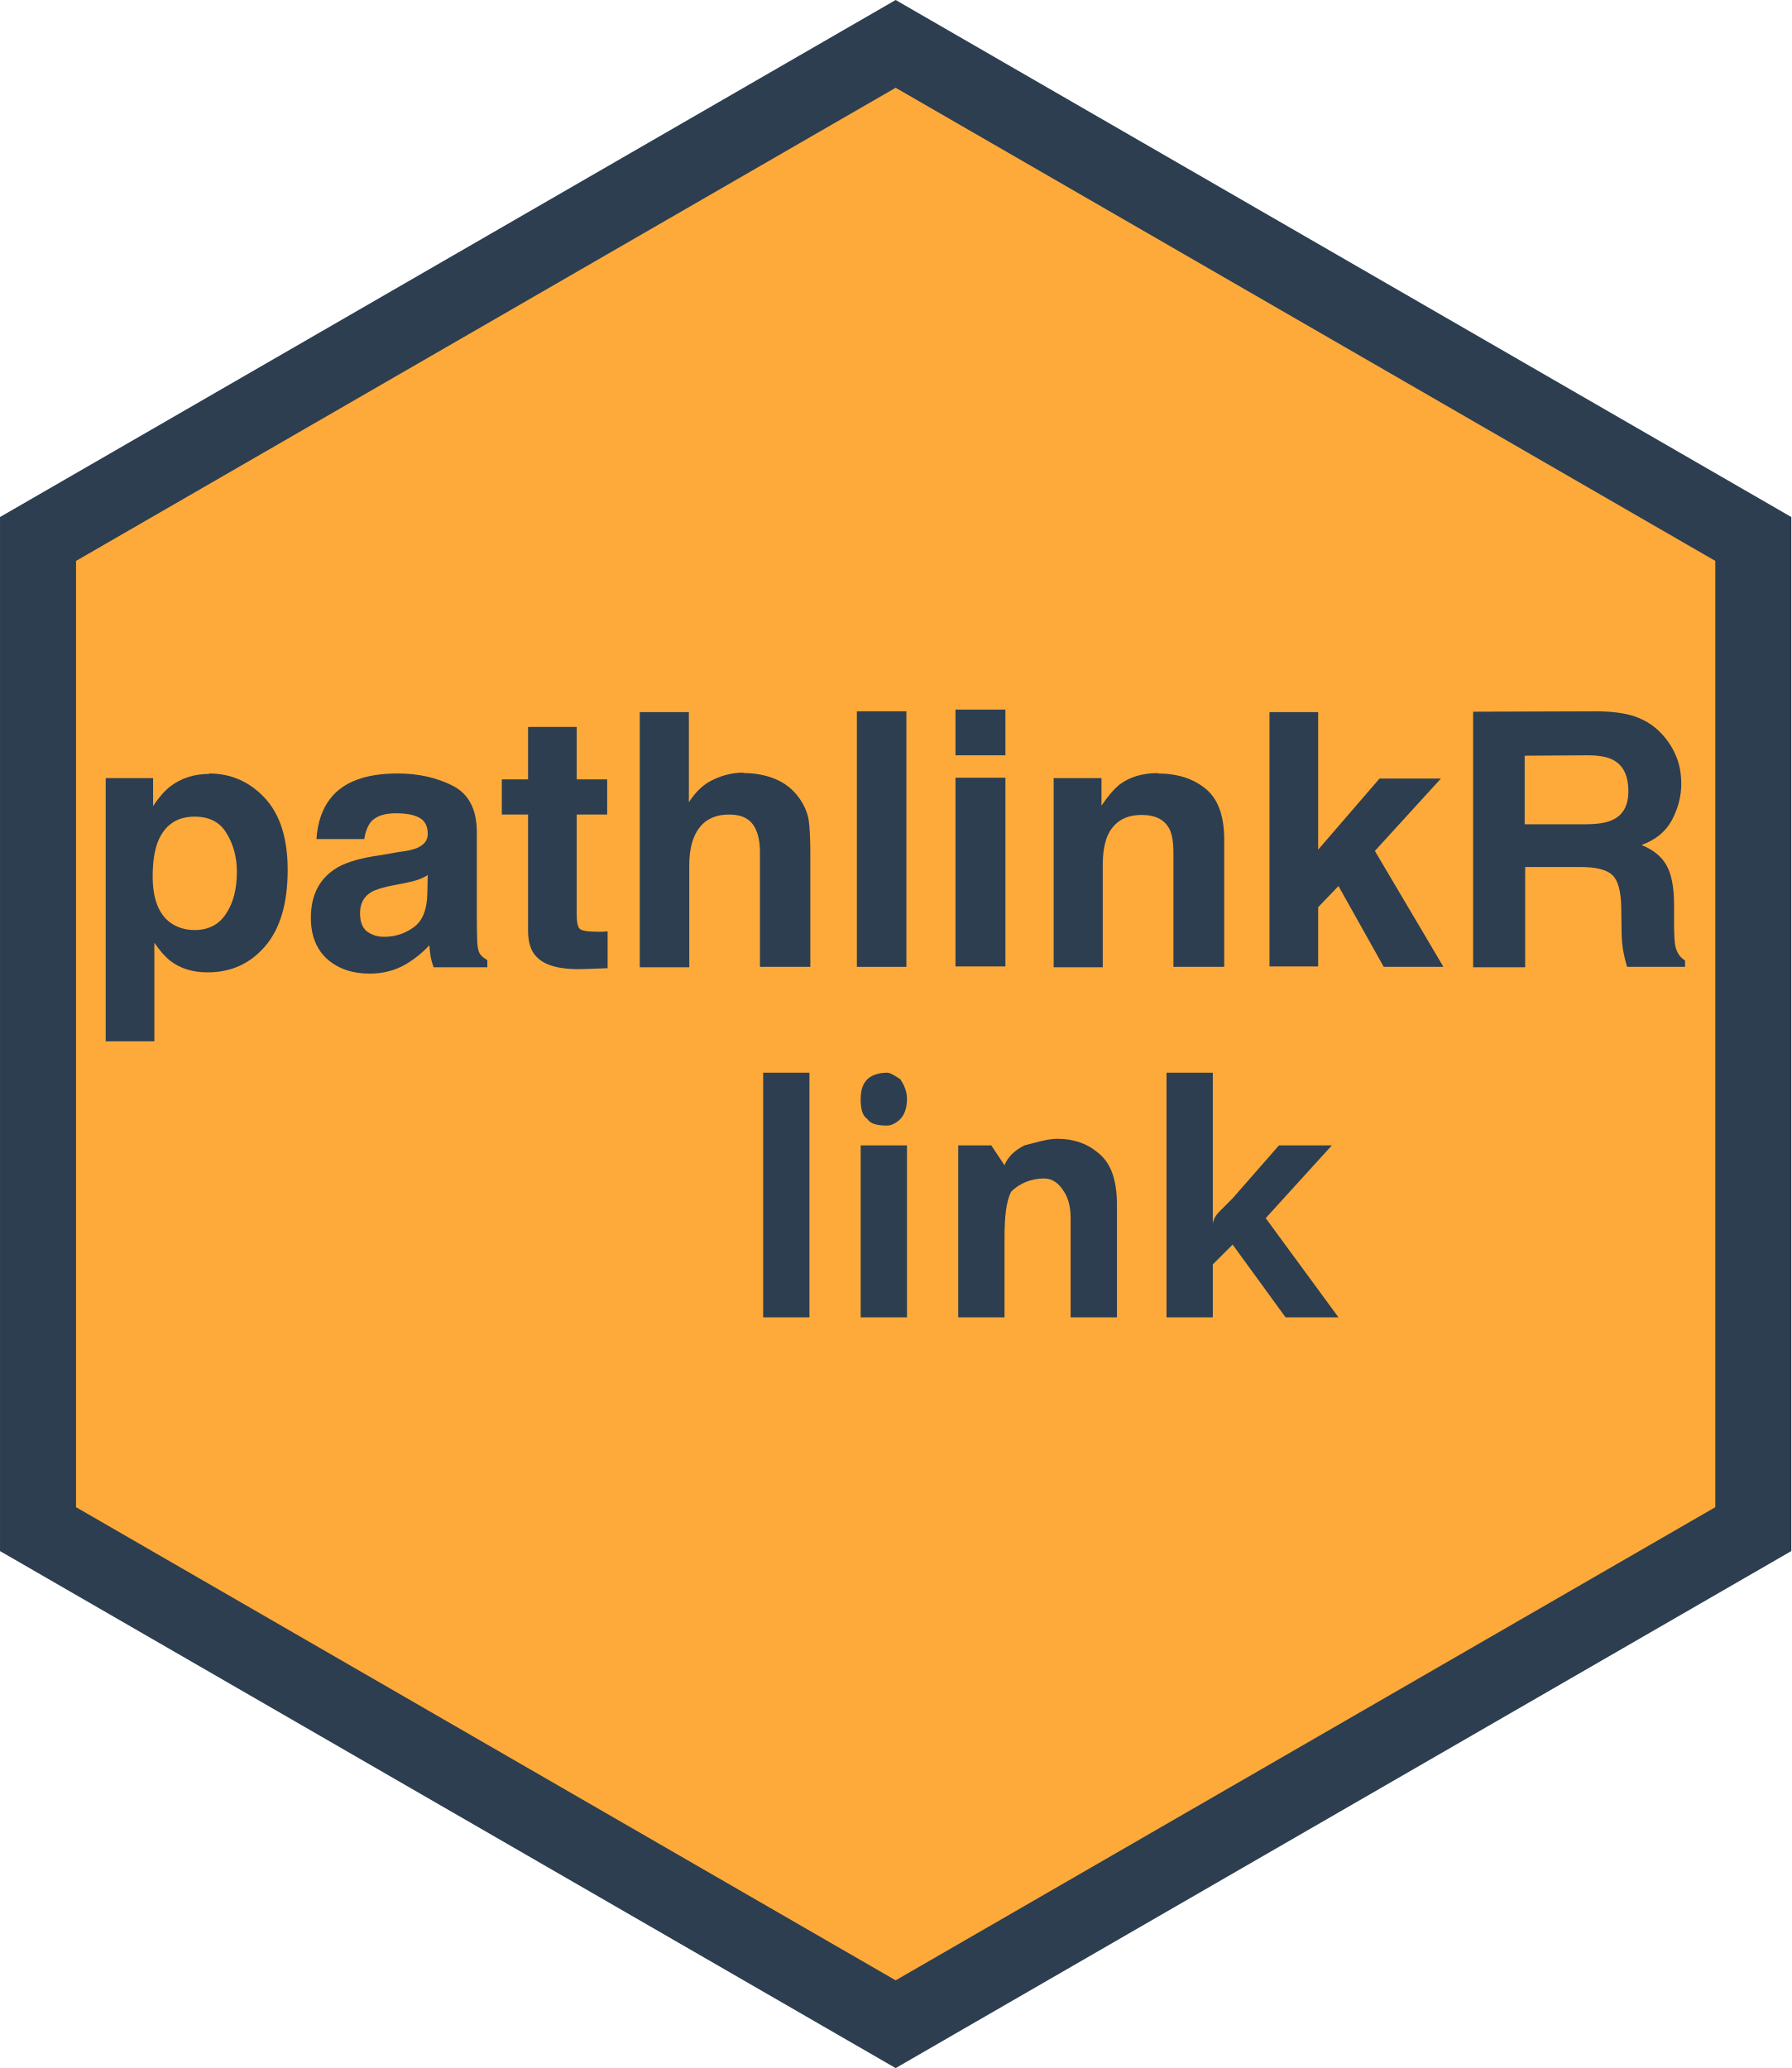
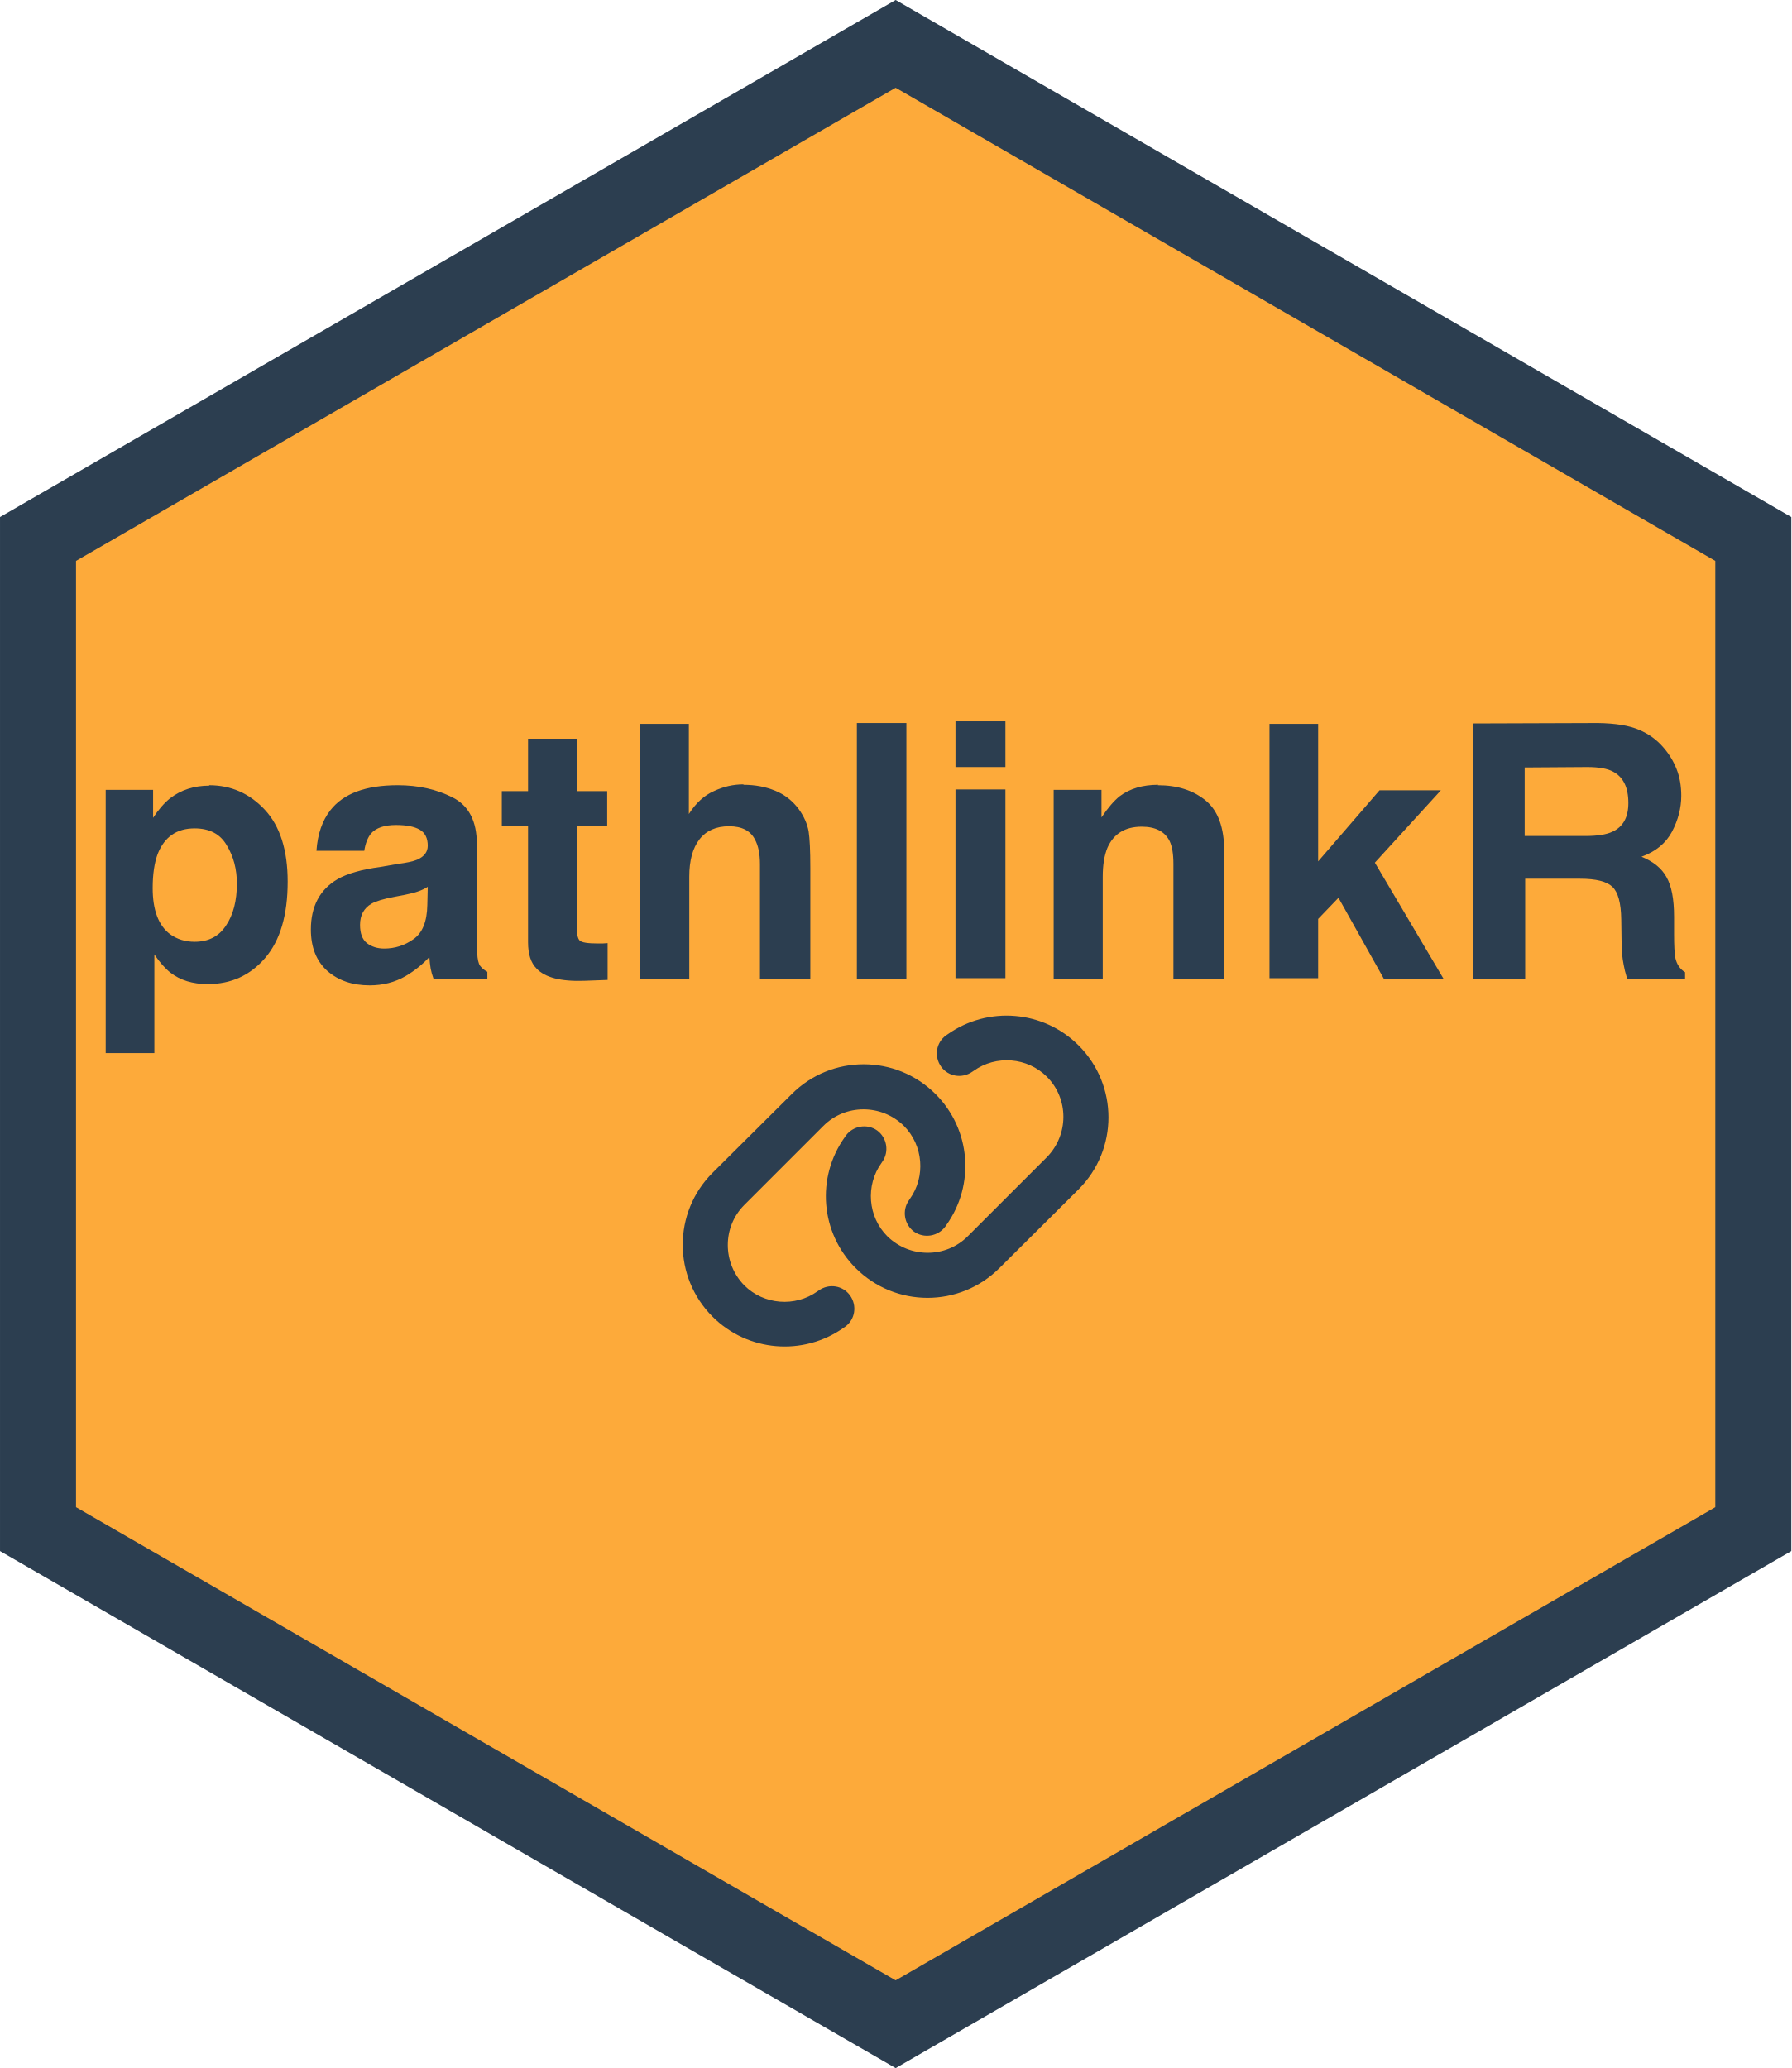
<svg xmlns="http://www.w3.org/2000/svg" width="8.467mm" height="9.776mm" viewBox="0 0 8.467 9.776" version="1.1" id="svg5">
  <defs id="defs2" />
  <g id="layer1" transform="translate(-66.03501,-52.5409)">
    <path style="fill:#fdaa3a;stroke:#2c3e50;stroke-width:3.175;stroke-dasharray:none;stroke-opacity:1;fill-opacity:1" id="path286" d="M 68.725,89.449 32.901,110.132 -2.922,89.449 -2.922,48.084 32.901,27.401 68.725,48.084 Z" transform="matrix(0.1131571,0,0,0.1131571,66.54534,49.64771)" />
-     <g id="g496" transform="matrix(2.000252,0,0,2.000252,-66.07811,-53.05838)">
+     <g id="g496" transform="matrix(2.000252,0,0,2.000252,-66.07811,-53.00291)">
      <g aria-label="pathlinkR" id="text350" style="font-weight:bold;font-size:0.839px;font-family:Helvetica;-inkscape-font-specification:'Helvetica Bold';stroke-width:0.314;stroke-opacity:0.8">
-         <path d="m 66.608,54.854 q 0,-0.052 -0.024,-0.091 -0.023,-0.04 -0.076,-0.04 -0.063,0 -0.087,0.06 -0.012,0.032 -0.012,0.081 0,0.078 0.041,0.109 0.025,0.018 0.058,0.018 0.049,0 0.074,-0.038 0.026,-0.038 0.026,-0.1 z m -0.066,-0.233 q 0.078,0 0.132,0.058 0.054,0.058 0.054,0.17 0,0.118 -0.053,0.18 -0.053,0.062 -0.136,0.062 -0.053,0 -0.088,-0.027 -0.019,-0.015 -0.038,-0.043 v 0.233 h -0.115 v -0.622 h 0.112 v 0.066 q 0.019,-0.029 0.04,-0.046 0.039,-0.03 0.093,-0.03 z" id="path508" style="stroke-width:0.314;stroke-dasharray:none;fill:#2c3e50;fill-opacity:1" />
+         <path d="m 66.608,54.854 q 0,-0.052 -0.024,-0.091 -0.023,-0.04 -0.076,-0.04 -0.063,0 -0.087,0.06 -0.012,0.032 -0.012,0.081 0,0.078 0.041,0.109 0.025,0.018 0.058,0.018 0.049,0 0.074,-0.038 0.026,-0.038 0.026,-0.1 z m -0.066,-0.233 q 0.078,0 0.132,0.058 0.054,0.058 0.054,0.17 0,0.118 -0.053,0.18 -0.053,0.062 -0.136,0.062 -0.053,0 -0.088,-0.027 -0.019,-0.015 -0.038,-0.043 v 0.233 h -0.115 v -0.622 h 0.112 v 0.066 q 0.019,-0.029 0.04,-0.046 0.039,-0.03 0.093,-0.03 z" id="path508" style="fill:#2c3e50;fill-opacity:1;stroke-width:0.314;stroke-dasharray:none" />
        <path d="m 67.059,54.861 q -0.011,0.007 -0.023,0.011 -0.011,0.004 -0.031,0.008 l -0.026,0.005 q -0.037,0.007 -0.053,0.016 -0.027,0.016 -0.027,0.05 0,0.03 0.016,0.043 0.017,0.013 0.041,0.013 0.038,0 0.069,-0.022 0.032,-0.022 0.033,-0.081 z m -0.071,-0.054 q 0.032,-0.004 0.046,-0.01 0.025,-0.011 0.025,-0.033 0,-0.027 -0.019,-0.038 -0.019,-0.011 -0.056,-0.011 -0.041,0 -0.059,0.02 -0.012,0.015 -0.016,0.041 h -0.113 q 0.004,-0.059 0.033,-0.096 0.046,-0.059 0.159,-0.059 0.073,0 0.13,0.029 0.057,0.029 0.057,0.11 v 0.205 q 0,0.021 8.19e-4,0.052 0.001,0.023 0.007,0.031 0.006,0.008 0.017,0.014 v 0.017 h -0.127 q -0.005,-0.014 -0.007,-0.025 -0.002,-0.012 -0.003,-0.027 -0.024,0.026 -0.056,0.045 -0.038,0.022 -0.085,0.022 -0.061,0 -0.1,-0.034 -0.039,-0.035 -0.039,-0.098 0,-0.082 0.063,-0.119 0.035,-0.02 0.102,-0.029 z m 0.006,-0.187 z" id="path510" style="fill:#2c3e50;fill-opacity:1" />
        <path d="m 67.234,54.718 v -0.083 h 0.062 v -0.124 h 0.115 v 0.124 h 0.072 v 0.083 h -0.072 v 0.236 q 0,0.027 0.007,0.034 0.007,0.007 0.043,0.007 0.005,0 0.011,0 0.006,-4.09e-4 0.012,-8.19e-4 v 0.087 l -0.055,0.002 q -0.083,0.003 -0.113,-0.029 -0.02,-0.02 -0.02,-0.062 V 54.718 Z" id="path512" style="fill:#2c3e50;fill-opacity:1" />
        <path d="m 67.805,54.62 q 0.041,0 0.075,0.014 0.034,0.014 0.056,0.044 0.018,0.025 0.023,0.052 0.004,0.026 0.004,0.086 v 0.262 h -0.119 v -0.271 q 0,-0.036 -0.012,-0.058 -0.016,-0.031 -0.061,-0.031 -0.046,0 -0.07,0.031 -0.024,0.031 -0.024,0.088 v 0.242 H 67.56 V 54.476 h 0.116 v 0.213 q 0.025,-0.039 0.059,-0.054 0.034,-0.016 0.07,-0.016 z" id="path514" style="fill:#2c3e50;fill-opacity:1" />
        <path d="m 68.19,55.078 h -0.117 v -0.604 h 0.117 z" id="path516" style="fill:#2c3e50;fill-opacity:1" />
        <path d="M 68.424,54.578 H 68.306 v -0.108 h 0.118 z M 68.306,54.631 h 0.118 v 0.446 H 68.306 Z" id="path518" style="fill:#2c3e50;fill-opacity:1" />
        <path d="m 68.784,54.621 q 0.069,0 0.113,0.036 0.044,0.036 0.044,0.12 v 0.301 h -0.12 v -0.271 q 0,-0.035 -0.009,-0.054 -0.017,-0.034 -0.066,-0.034 -0.059,0 -0.081,0.05 -0.011,0.027 -0.011,0.068 v 0.242 H 68.538 V 54.632 h 0.113 v 0.065 q 0.023,-0.034 0.043,-0.05 0.036,-0.027 0.091,-0.027 z m -0.043,-0.001 z" id="path520" style="fill:#2c3e50;fill-opacity:1" />
        <path d="m 69.048,54.476 h 0.115 v 0.325 l 0.145,-0.168 h 0.145 l -0.156,0.171 0.162,0.274 h -0.141 l -0.107,-0.191 -0.048,0.05 v 0.14 h -0.115 z" id="path522" style="fill:#2c3e50;fill-opacity:1" />
        <path d="m 69.651,54.579 v 0.162 h 0.143 q 0.043,0 0.064,-0.01 0.038,-0.017 0.038,-0.068 0,-0.055 -0.036,-0.074 -0.02,-0.011 -0.061,-0.011 z m 0.173,-0.105 q 0.063,0.001 0.097,0.016 0.034,0.014 0.058,0.042 0.02,0.023 0.031,0.051 0.011,0.028 0.011,0.063 0,0.043 -0.022,0.085 -0.022,0.041 -0.072,0.059 0.042,0.017 0.059,0.048 0.018,0.031 0.018,0.094 v 0.041 q 0,0.041 0.003,0.056 0.005,0.023 0.023,0.034 v 0.015 H 69.893 q -0.006,-0.02 -0.008,-0.032 -0.005,-0.025 -0.005,-0.052 l -8.19e-4,-0.056 q -8.19e-4,-0.058 -0.021,-0.077 -0.02,-0.019 -0.076,-0.019 h -0.13 v 0.237 h -0.123 v -0.604 z" id="path524" style="fill:#2c3e50;fill-opacity:1" />
      </g>
-       <text xml:space="preserve" style="font-style:normal;font-variant:normal;font-weight:bold;font-stretch:normal;font-size:0.751px;font-family:'Font Awesome 5 Free';-inkscape-font-specification:'Font Awesome 5 Free Bold';fill:#2c3e50;stroke-width:0.282;fill-opacity:1" x="67.79" y="55.909" id="text440">
-         <tspan id="tspan438" style="font-style:normal;font-variant:normal;font-weight:bold;font-stretch:normal;font-family:'Font Awesome 5 Free';-inkscape-font-specification:'Font Awesome 5 Free Bold';stroke-width:0.282;fill:#2c3e50;fill-opacity:1" x="67.79" y="55.909">link</tspan>
-       </text>
+       <path d="m 68.597,55.576 c 0.094,-0.094 0.094,-0.246 0,-0.34 -0.083,-0.083 -0.214,-0.094 -0.31,-0.026 l -0.003,0.002 c -0.024,0.017 -0.029,0.05 -0.012,0.074 0.017,0.024 0.05,0.029 0.074,0.012 l 0.003,-0.002 c 0.053,-0.038 0.127,-0.032 0.173,0.014 0.052,0.052 0.052,0.137 0,0.19 l -0.187,0.187 c -0.052,0.052 -0.137,0.052 -0.19,0 -0.046,-0.046 -0.052,-0.12 -0.014,-0.173 l 0.002,-0.003 c 0.017,-0.024 0.011,-0.057 -0.012,-0.074 -0.024,-0.017 -0.057,-0.011 -0.074,0.012 l -0.002,0.003 c -0.069,0.096 -0.058,0.227 0.025,0.31 0.094,0.094 0.246,0.094 0.34,0 z m -0.865,-0.039 c -0.094,0.094 -0.094,0.246 0,0.34 0.083,0.083 0.214,0.094 0.31,0.026 l 0.003,-0.002 c 0.024,-0.017 0.029,-0.05 0.012,-0.074 -0.017,-0.024 -0.05,-0.029 -0.074,-0.012 l -0.003,0.002 c -0.053,0.038 -0.127,0.032 -0.173,-0.014 -0.052,-0.053 -0.052,-0.138 0,-0.19 l 0.187,-0.187 c 0.052,-0.052 0.137,-0.052 0.19,0 0.046,0.046 0.052,0.12 0.014,0.173 l -0.002,0.003 c -0.017,0.024 -0.011,0.057 0.012,0.074 0.024,0.017 0.057,0.011 0.074,-0.012 l 0.002,-0.003 c 0.069,-0.096 0.058,-0.227 -0.025,-0.31 -0.094,-0.094 -0.246,-0.094 -0.34,0 z" id="path1" style="fill:#2c3e50;fill-opacity:1;stroke-width:0.002" />
    </g>
  </g>
</svg>
